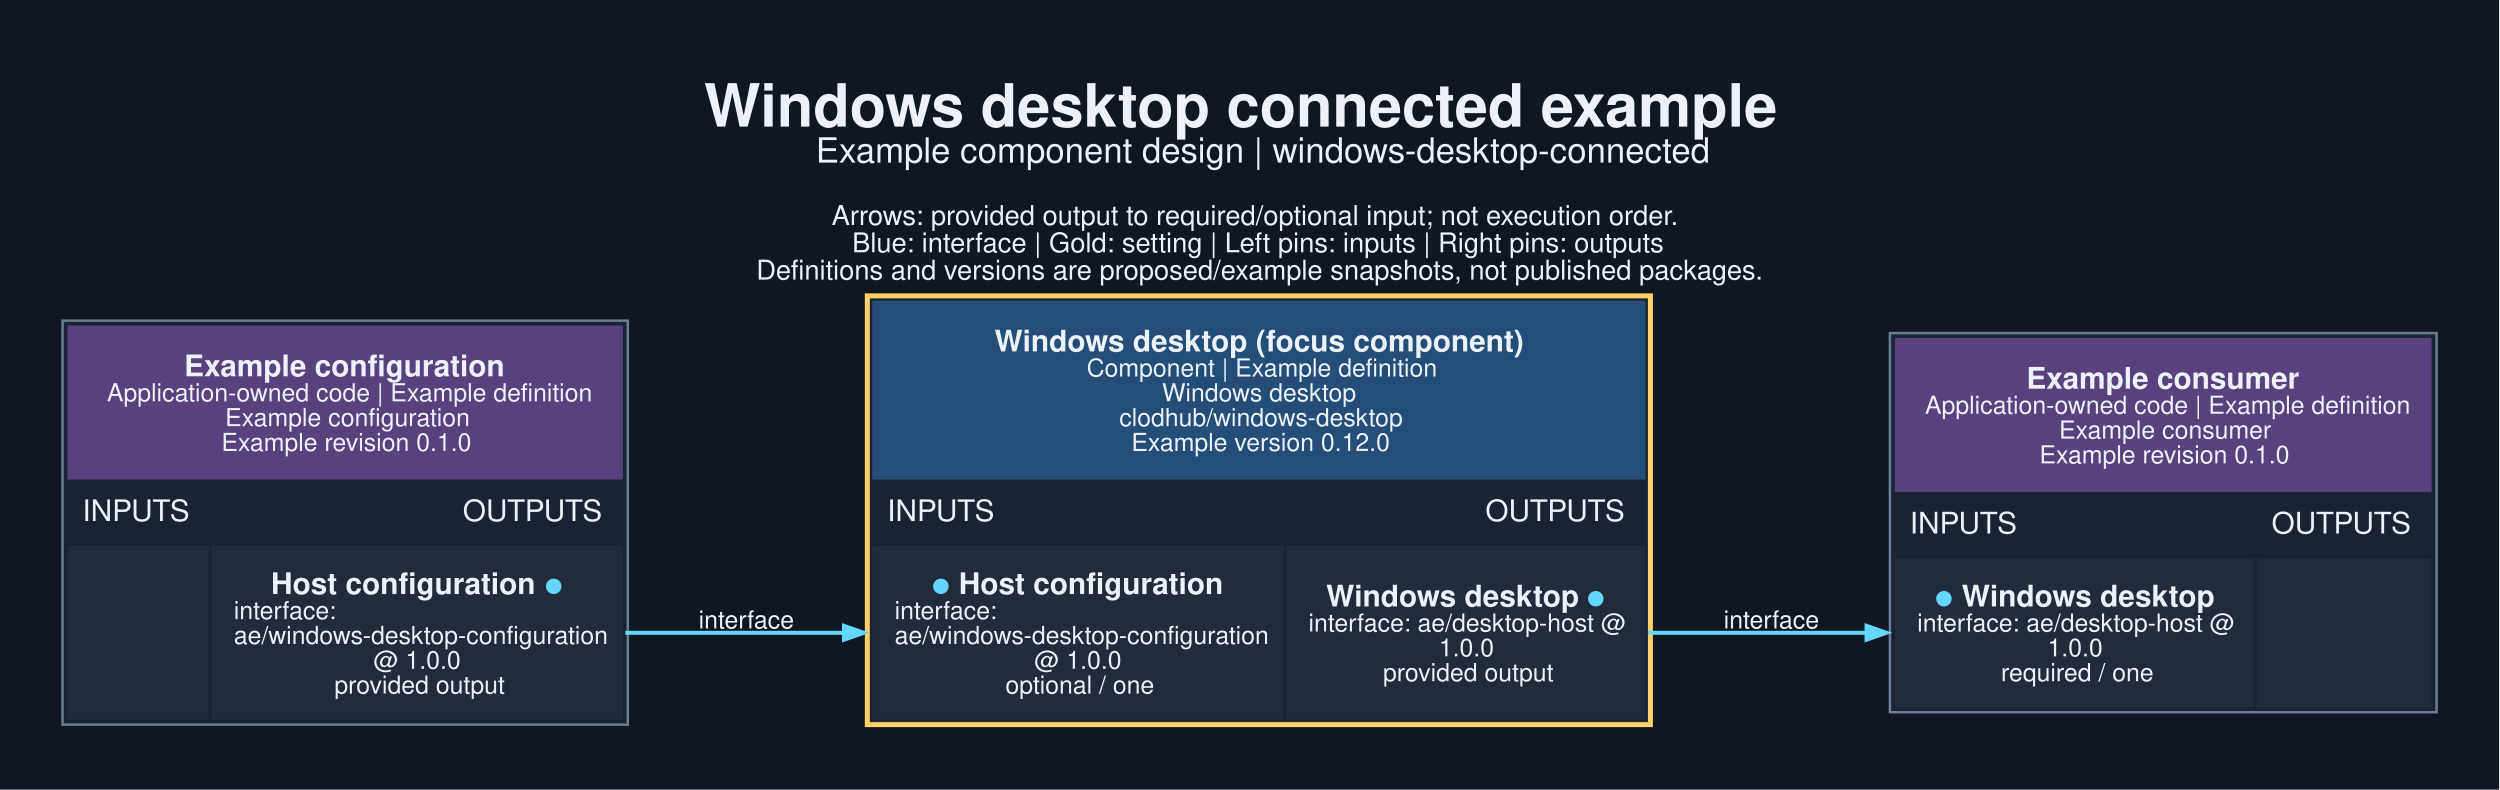
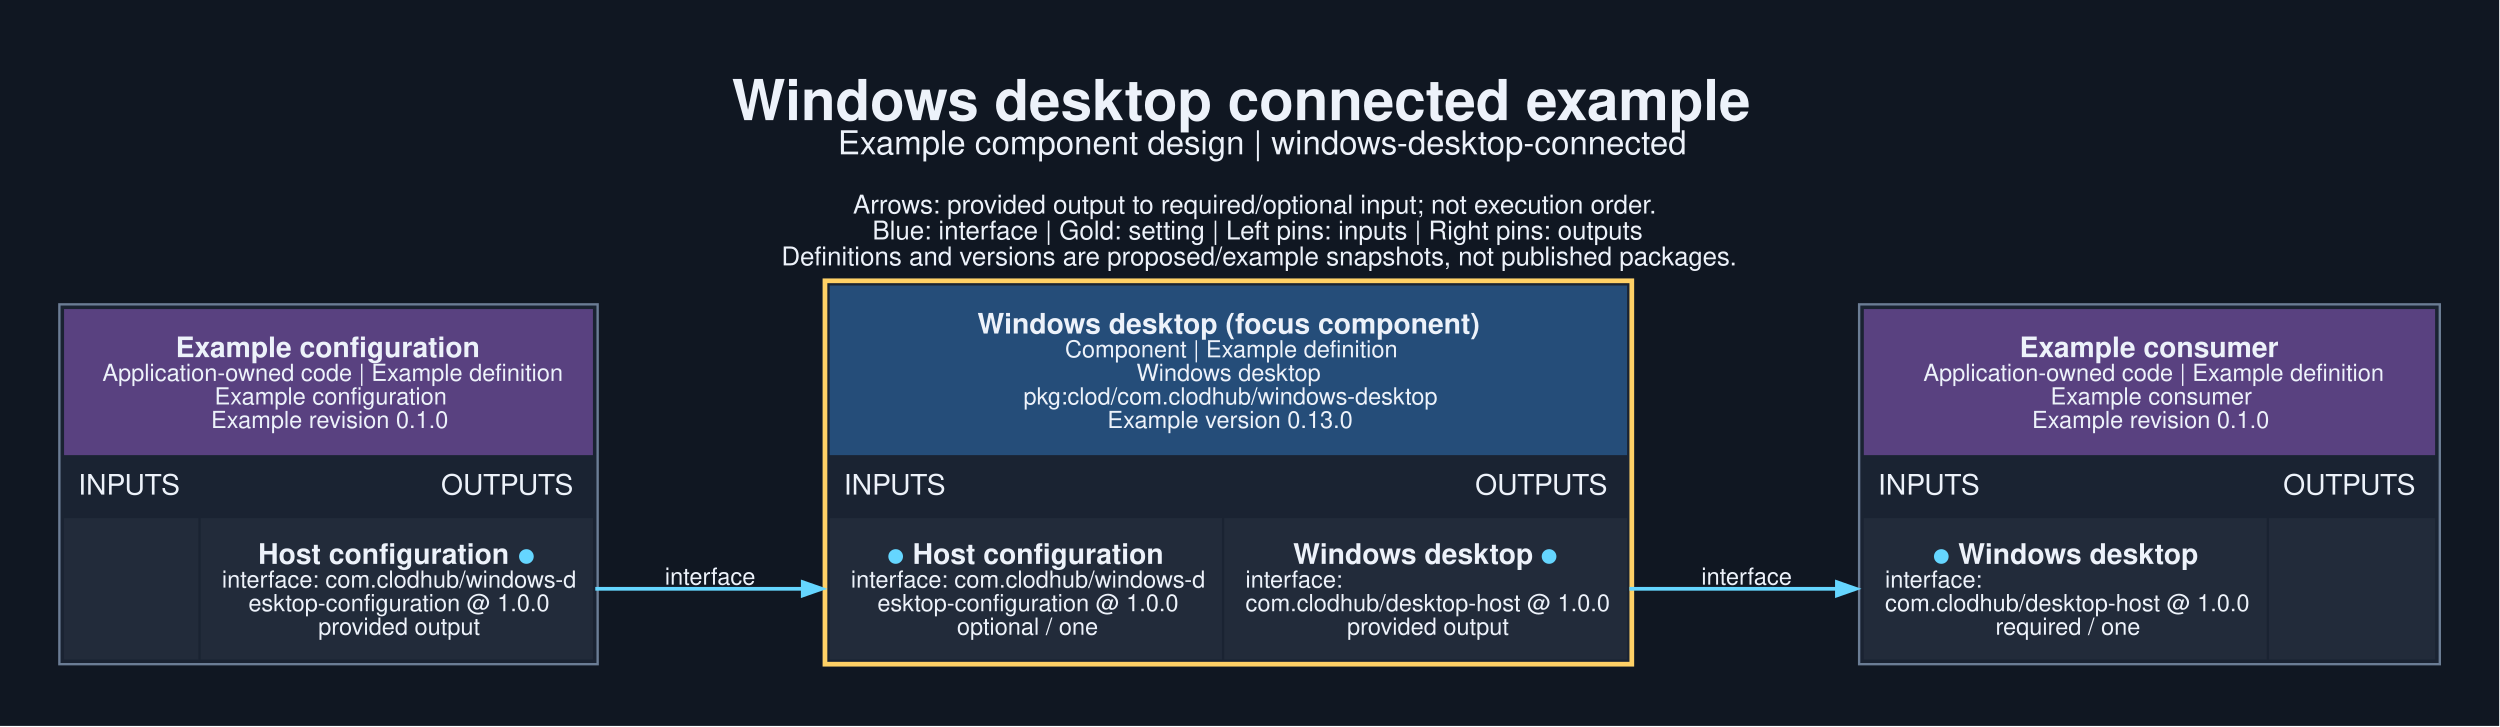
- <svg xmlns="http://www.w3.org/2000/svg" width="1343pt" height="424pt" viewBox="0.00 0.00 1343.00 424.00">
-   <g id="graph0" class="graph" transform="scale(1.33333 1.33333) rotate(0) translate(25.2 292.95)">
-     <polygon fill="#101722" stroke="none" points="-25.2,25.2 -25.2,-292.95 981.7,-292.95 981.7,25.2 -25.2,25.2" />
-     <text xml:space="preserve" text-anchor="start" x="258.5" y="-241.95" font-family="Helvetica,sans-Serif" font-weight="bold" font-size="24.00" fill="#edf2fa">Windows desktop connected example</text>
-     <text xml:space="preserve" text-anchor="start" x="303.5" y="-227.45" font-family="Helvetica,sans-Serif" font-size="14.00" fill="#edf2fa">Example component design | windows-desktop-connected</text>
-     <text xml:space="preserve" text-anchor="start" x="309.88" y="-202.3" font-family="Helvetica,sans-Serif" font-size="11.00" fill="#edf2fa">Arrows: provided output to required/optional input; not execution order.</text>
-     <text xml:space="preserve" text-anchor="start" x="318.12" y="-191.3" font-family="Helvetica,sans-Serif" font-size="11.00" fill="#edf2fa">Blue: interface | Gold: setting | Left pins: inputs | Right pins: outputs</text>
-     <text xml:space="preserve" text-anchor="start" x="279.5" y="-180.3" font-family="Helvetica,sans-Serif" font-size="11.00" fill="#edf2fa">Definitions and versions are proposed/example snapshots, not published packages.</text>
+ <svg xmlns="http://www.w3.org/2000/svg" width="1415pt" height="411pt" viewBox="0.00 0.00 1415.00 411.00">
+   <g id="graph0" class="graph" transform="scale(1.33333 1.33333) rotate(0) translate(25.2 282.95)">
+     <polygon fill="#101722" stroke="none" points="-25.2,25.2 -25.2,-282.95 1035.7,-282.95 1035.7,25.2 -25.2,25.2" />
+     <text xml:space="preserve" text-anchor="start" x="285.5" y="-231.95" font-family="Helvetica,sans-Serif" font-weight="bold" font-size="24.00" fill="#edf2fa">Windows desktop connected example</text>
+     <text xml:space="preserve" text-anchor="start" x="330.5" y="-217.45" font-family="Helvetica,sans-Serif" font-size="14.00" fill="#edf2fa">Example component design | windows-desktop-connected</text>
+     <text xml:space="preserve" text-anchor="start" x="336.88" y="-192.3" font-family="Helvetica,sans-Serif" font-size="11.00" fill="#edf2fa">Arrows: provided output to required/optional input; not execution order.</text>
+     <text xml:space="preserve" text-anchor="start" x="345.12" y="-181.3" font-family="Helvetica,sans-Serif" font-size="11.00" fill="#edf2fa">Blue: interface | Gold: setting | Left pins: inputs | Right pins: outputs</text>
+     <text xml:space="preserve" text-anchor="start" x="306.5" y="-170.3" font-family="Helvetica,sans-Serif" font-size="11.00" fill="#edf2fa">Definitions and versions are proposed/example snapshots, not published packages.</text>
    <g id="node1" class="node">
-       <polygon fill="#1a2332" stroke="none" points="323.25,0 323.25,-174.75 640.75,-174.75 640.75,0 323.25,0" />
-       <polygon fill="#254d79" stroke="none" points="326.25,-99.75 326.25,-171.75 637.75,-171.75 637.75,-99.75 326.25,-99.75" />
-       <text xml:space="preserve" text-anchor="start" x="375.5" y="-151.35" font-family="Helvetica,sans-Serif" font-weight="bold" font-size="12.00" fill="#edf2fa">Windows desktop (focus component)</text>
-       <text xml:space="preserve" text-anchor="start" x="412.62" y="-141.25" font-family="Helvetica,sans-Serif" font-size="10.00" fill="#edf2fa">Component | Example definition</text>
-       <text xml:space="preserve" text-anchor="start" x="443" y="-131.25" font-family="Helvetica,sans-Serif" font-size="10.00" fill="#edf2fa">Windows desktop</text>
-       <text xml:space="preserve" text-anchor="start" x="425.75" y="-121.25" font-family="Helvetica,sans-Serif" font-size="10.00" fill="#edf2fa">clodhub/windows-desktop</text>
-       <text xml:space="preserve" text-anchor="start" x="430.62" y="-111.25" font-family="Helvetica,sans-Serif" font-size="10.00" fill="#edf2fa">Example version 0.12.0</text>
-       <text xml:space="preserve" text-anchor="start" x="332.25" y="-83" font-family="Helvetica,sans-Serif" font-size="12.00" fill="#edf2fa">INPUTS</text>
-       <text xml:space="preserve" text-anchor="start" x="573.25" y="-83" font-family="Helvetica,sans-Serif" font-size="12.00" fill="#edf2fa">OUTPUTS</text>
-       <polygon fill="#222b3a" stroke="none" points="326.25,-3 326.25,-73 492,-73 492,-3 326.25,-3" />
-       <text xml:space="preserve" text-anchor="start" x="350.25" y="-53.6" font-family="Helvetica,sans-Serif" font-weight="bold" font-size="12.00" fill="#65d6ff">●</text>
-       <text xml:space="preserve" text-anchor="start" x="357.75" y="-53.6" font-family="Helvetica,sans-Serif" font-weight="bold" font-size="12.00" fill="#edf2fa"> Host configuration</text>
-       <text xml:space="preserve" text-anchor="start" x="335.25" y="-43.5" font-family="Helvetica,sans-Serif" font-size="10.00" fill="#edf2fa">interface:</text>
-       <text xml:space="preserve" text-anchor="start" x="335.25" y="-33.5" font-family="Helvetica,sans-Serif" font-size="10.00" fill="#edf2fa">ae/windows-desktop-configuration</text>
-       <text xml:space="preserve" text-anchor="start" x="391.5" y="-23.5" font-family="Helvetica,sans-Serif" font-size="10.00" fill="#edf2fa">@ 1.0.0</text>
-       <text xml:space="preserve" text-anchor="start" x="379.88" y="-13.5" font-family="Helvetica,sans-Serif" font-size="10.00" fill="#edf2fa">optional / one</text>
-       <polygon fill="#222b3a" stroke="none" points="493,-3 493,-73 637.75,-73 637.75,-3 493,-3" />
-       <text xml:space="preserve" text-anchor="start" x="509.12" y="-48.6" font-family="Helvetica,sans-Serif" font-weight="bold" font-size="12.00" fill="#edf2fa">Windows desktop </text>
-       <text xml:space="preserve" text-anchor="start" x="614.12" y="-48.6" font-family="Helvetica,sans-Serif" font-weight="bold" font-size="12.00" fill="#65d6ff">●</text>
-       <text xml:space="preserve" text-anchor="start" x="502" y="-38.5" font-family="Helvetica,sans-Serif" font-size="10.00" fill="#edf2fa">interface: ae/desktop-host @</text>
-       <text xml:space="preserve" text-anchor="start" x="554.5" y="-28.5" font-family="Helvetica,sans-Serif" font-size="10.00" fill="#edf2fa">1.0.0</text>
-       <text xml:space="preserve" text-anchor="start" x="532" y="-18.5" font-family="Helvetica,sans-Serif" font-size="10.00" fill="#edf2fa">provided output</text>
-       <polygon fill="none" stroke="#ffd166" stroke-width="2" points="324.25,-1 324.25,-173.75 639.75,-173.75 639.75,-1 324.25,-1" />
+       <polygon fill="#1a2332" stroke="none" points="324,0 324,-164.75 668.5,-164.75 668.5,0 324,0" />
+       <polygon fill="#254d79" stroke="none" points="327,-89.75 327,-161.75 665.5,-161.75 665.5,-89.75 327,-89.75" />
+       <text xml:space="preserve" text-anchor="start" x="389.75" y="-141.35" font-family="Helvetica,sans-Serif" font-weight="bold" font-size="12.00" fill="#edf2fa">Windows desktop (focus component)</text>
+       <text xml:space="preserve" text-anchor="start" x="426.88" y="-131.25" font-family="Helvetica,sans-Serif" font-size="10.00" fill="#edf2fa">Component | Example definition</text>
+       <text xml:space="preserve" text-anchor="start" x="457.25" y="-121.25" font-family="Helvetica,sans-Serif" font-size="10.00" fill="#edf2fa">Windows desktop</text>
+       <text xml:space="preserve" text-anchor="start" x="409.25" y="-111.25" font-family="Helvetica,sans-Serif" font-size="10.00" fill="#edf2fa">pkg:clod/com.clodhub/windows-desktop</text>
+       <text xml:space="preserve" text-anchor="start" x="444.88" y="-101.25" font-family="Helvetica,sans-Serif" font-size="10.00" fill="#edf2fa">Example version 0.13.0</text>
+       <text xml:space="preserve" text-anchor="start" x="333" y="-73" font-family="Helvetica,sans-Serif" font-size="12.00" fill="#edf2fa">INPUTS</text>
+       <text xml:space="preserve" text-anchor="start" x="601" y="-73" font-family="Helvetica,sans-Serif" font-size="12.00" fill="#edf2fa">OUTPUTS</text>
+       <polygon fill="#222b3a" stroke="none" points="327,-3 327,-63 493.5,-63 493.5,-3 327,-3" />
+       <text xml:space="preserve" text-anchor="start" x="351.38" y="-43.6" font-family="Helvetica,sans-Serif" font-weight="bold" font-size="12.00" fill="#65d6ff">●</text>
+       <text xml:space="preserve" text-anchor="start" x="358.88" y="-43.6" font-family="Helvetica,sans-Serif" font-weight="bold" font-size="12.00" fill="#edf2fa"> Host configuration</text>
+       <text xml:space="preserve" text-anchor="start" x="336" y="-33.5" font-family="Helvetica,sans-Serif" font-size="10.00" fill="#edf2fa">interface: com.clodhub/windows-d</text>
+       <text xml:space="preserve" text-anchor="start" x="347.25" y="-23.5" font-family="Helvetica,sans-Serif" font-size="10.00" fill="#edf2fa">esktop-configuration @ 1.0.0</text>
+       <text xml:space="preserve" text-anchor="start" x="381" y="-13.5" font-family="Helvetica,sans-Serif" font-size="10.00" fill="#edf2fa">optional / one</text>
+       <polygon fill="#222b3a" stroke="none" points="494.5,-3 494.5,-63 665.5,-63 665.5,-3 494.5,-3" />
+       <text xml:space="preserve" text-anchor="start" x="523.75" y="-43.6" font-family="Helvetica,sans-Serif" font-weight="bold" font-size="12.00" fill="#edf2fa">Windows desktop </text>
+       <text xml:space="preserve" text-anchor="start" x="628.75" y="-43.6" font-family="Helvetica,sans-Serif" font-weight="bold" font-size="12.00" fill="#65d6ff">●</text>
+       <text xml:space="preserve" text-anchor="start" x="503.5" y="-33.5" font-family="Helvetica,sans-Serif" font-size="10.00" fill="#edf2fa">interface:</text>
+       <text xml:space="preserve" text-anchor="start" x="503.5" y="-23.5" font-family="Helvetica,sans-Serif" font-size="10.00" fill="#edf2fa">com.clodhub/desktop-host @ 1.0.0</text>
+       <text xml:space="preserve" text-anchor="start" x="546.62" y="-13.5" font-family="Helvetica,sans-Serif" font-size="10.00" fill="#edf2fa">provided output</text>
+       <polygon fill="none" stroke="#ffd166" stroke-width="2" points="325,-1 325,-163.75 667.5,-163.75 667.5,-1 325,-1" />
    </g>
    <g id="node3" class="node">
-       <polygon fill="#1a2332" stroke="none" points="736.25,-6 736.25,-158.75 956.5,-158.75 956.5,-6 736.25,-6" />
-       <polygon fill="#594180" stroke="none" points="738.25,-94.75 738.25,-156.75 954.5,-156.75 954.5,-94.75 738.25,-94.75" />
-       <text xml:space="preserve" text-anchor="start" x="791.25" y="-136.35" font-family="Helvetica,sans-Serif" font-weight="bold" font-size="12.00" fill="#edf2fa">Example consumer</text>
-       <text xml:space="preserve" text-anchor="start" x="750.38" y="-126.25" font-family="Helvetica,sans-Serif" font-size="10.00" fill="#edf2fa">Application-owned code | Example definition</text>
-       <text xml:space="preserve" text-anchor="start" x="804.38" y="-116.25" font-family="Helvetica,sans-Serif" font-size="10.00" fill="#edf2fa">Example consumer</text>
-       <text xml:space="preserve" text-anchor="start" x="796.5" y="-106.25" font-family="Helvetica,sans-Serif" font-size="10.00" fill="#edf2fa">Example revision 0.1.0</text>
-       <text xml:space="preserve" text-anchor="start" x="744.25" y="-78" font-family="Helvetica,sans-Serif" font-size="12.00" fill="#edf2fa">INPUTS</text>
-       <text xml:space="preserve" text-anchor="start" x="890" y="-78" font-family="Helvetica,sans-Serif" font-size="12.00" fill="#edf2fa">OUTPUTS</text>
-       <polygon fill="#222b3a" stroke="none" points="738.25,-8 738.25,-68 883,-68 883,-8 738.25,-8" />
-       <text xml:space="preserve" text-anchor="start" x="754.38" y="-48.6" font-family="Helvetica,sans-Serif" font-weight="bold" font-size="12.00" fill="#65d6ff">●</text>
-       <text xml:space="preserve" text-anchor="start" x="761.88" y="-48.6" font-family="Helvetica,sans-Serif" font-weight="bold" font-size="12.00" fill="#edf2fa"> Windows desktop</text>
-       <text xml:space="preserve" text-anchor="start" x="747.25" y="-38.5" font-family="Helvetica,sans-Serif" font-size="10.00" fill="#edf2fa">interface: ae/desktop-host @</text>
-       <text xml:space="preserve" text-anchor="start" x="799.75" y="-28.5" font-family="Helvetica,sans-Serif" font-size="10.00" fill="#edf2fa">1.0.0</text>
-       <text xml:space="preserve" text-anchor="start" x="781" y="-18.5" font-family="Helvetica,sans-Serif" font-size="10.00" fill="#edf2fa">required / one</text>
-       <polygon fill="#222b3a" stroke="none" points="884,-8 884,-68 954.5,-68 954.5,-8 884,-8" />
-       <polygon fill="none" stroke="#6b7d95" points="736.25,-6 736.25,-158.75 956.5,-158.75 956.5,-6 736.25,-6" />
+       <polygon fill="#1a2332" stroke="none" points="764,-1 764,-153.75 1010.5,-153.75 1010.5,-1 764,-1" />
+       <polygon fill="#594180" stroke="none" points="766,-89.75 766,-151.75 1008.5,-151.75 1008.5,-89.75 766,-89.75" />
+       <text xml:space="preserve" text-anchor="start" x="832.12" y="-131.35" font-family="Helvetica,sans-Serif" font-weight="bold" font-size="12.00" fill="#edf2fa">Example consumer</text>
+       <text xml:space="preserve" text-anchor="start" x="791.25" y="-121.25" font-family="Helvetica,sans-Serif" font-size="10.00" fill="#edf2fa">Application-owned code | Example definition</text>
+       <text xml:space="preserve" text-anchor="start" x="845.25" y="-111.25" font-family="Helvetica,sans-Serif" font-size="10.00" fill="#edf2fa">Example consumer</text>
+       <text xml:space="preserve" text-anchor="start" x="837.38" y="-101.25" font-family="Helvetica,sans-Serif" font-size="10.00" fill="#edf2fa">Example revision 0.1.0</text>
+       <text xml:space="preserve" text-anchor="start" x="772" y="-73" font-family="Helvetica,sans-Serif" font-size="12.00" fill="#edf2fa">INPUTS</text>
+       <text xml:space="preserve" text-anchor="start" x="944" y="-73" font-family="Helvetica,sans-Serif" font-size="12.00" fill="#edf2fa">OUTPUTS</text>
+       <polygon fill="#222b3a" stroke="none" points="766,-3 766,-63 937,-63 937,-3 766,-3" />
+       <text xml:space="preserve" text-anchor="start" x="795.25" y="-43.6" font-family="Helvetica,sans-Serif" font-weight="bold" font-size="12.00" fill="#65d6ff">●</text>
+       <text xml:space="preserve" text-anchor="start" x="802.75" y="-43.6" font-family="Helvetica,sans-Serif" font-weight="bold" font-size="12.00" fill="#edf2fa"> Windows desktop</text>
+       <text xml:space="preserve" text-anchor="start" x="775" y="-33.5" font-family="Helvetica,sans-Serif" font-size="10.00" fill="#edf2fa">interface:</text>
+       <text xml:space="preserve" text-anchor="start" x="775" y="-23.5" font-family="Helvetica,sans-Serif" font-size="10.00" fill="#edf2fa">com.clodhub/desktop-host @ 1.0.0</text>
+       <text xml:space="preserve" text-anchor="start" x="821.88" y="-13.5" font-family="Helvetica,sans-Serif" font-size="10.00" fill="#edf2fa">required / one</text>
+       <polygon fill="#222b3a" stroke="none" points="938,-3 938,-63 1008.5,-63 1008.5,-3 938,-3" />
+       <polygon fill="none" stroke="#6b7d95" points="764,-1 764,-153.75 1010.5,-153.75 1010.5,-1 764,-1" />
    </g>
    <g id="edge2" class="edge">
-       <path fill="none" stroke="#65d6ff" stroke-width="1.6" d="M638.75,-38C678.94,-38 691.46,-38 727.1,-38" />
-       <polygon fill="#65d6ff" stroke="#65d6ff" stroke-width="1.6" points="726.83,-40.8 734.83,-38 726.83,-35.2 726.83,-40.8" />
-       <text xml:space="preserve" text-anchor="middle" x="688.5" y="-39.75" font-family="Helvetica,sans-Serif" font-size="10.00" fill="#edf2fa">interface</text>
+       <path fill="none" stroke="#65d6ff" stroke-width="1.6" d="M666.5,-33C706.69,-33 719.21,-33 754.85,-33" />
+       <polygon fill="#65d6ff" stroke="#65d6ff" stroke-width="1.6" points="754.58,-35.8 762.58,-33 754.58,-30.2 754.58,-35.8" />
+       <text xml:space="preserve" text-anchor="middle" x="716.25" y="-34.75" font-family="Helvetica,sans-Serif" font-size="10.00" fill="#edf2fa">interface</text>
    </g>
    <g id="node2" class="node">
-       <polygon fill="#1a2332" stroke="none" points="0,-1 0,-163.75 227.75,-163.75 227.75,-1 0,-1" />
-       <polygon fill="#594180" stroke="none" points="2,-99.75 2,-161.75 225.75,-161.75 225.75,-99.75 2,-99.75" />
-       <text xml:space="preserve" text-anchor="start" x="49" y="-141.35" font-family="Helvetica,sans-Serif" font-weight="bold" font-size="12.00" fill="#edf2fa">Example configuration</text>
-       <text xml:space="preserve" text-anchor="start" x="17.88" y="-131.25" font-family="Helvetica,sans-Serif" font-size="10.00" fill="#edf2fa">Application-owned code | Example definition</text>
-       <text xml:space="preserve" text-anchor="start" x="65.5" y="-121.25" font-family="Helvetica,sans-Serif" font-size="10.00" fill="#edf2fa">Example configuration</text>
-       <text xml:space="preserve" text-anchor="start" x="64" y="-111.25" font-family="Helvetica,sans-Serif" font-size="10.00" fill="#edf2fa">Example revision 0.1.0</text>
-       <text xml:space="preserve" text-anchor="start" x="8" y="-83" font-family="Helvetica,sans-Serif" font-size="12.00" fill="#edf2fa">INPUTS</text>
-       <text xml:space="preserve" text-anchor="start" x="161.25" y="-83" font-family="Helvetica,sans-Serif" font-size="12.00" fill="#edf2fa">OUTPUTS</text>
-       <polygon fill="#222b3a" stroke="none" points="2,-3 2,-73 59,-73 59,-3 2,-3" />
-       <polygon fill="#222b3a" stroke="none" points="60,-3 60,-73 225.75,-73 225.75,-3 60,-3" />
-       <text xml:space="preserve" text-anchor="start" x="84" y="-53.6" font-family="Helvetica,sans-Serif" font-weight="bold" font-size="12.00" fill="#edf2fa">Host configuration </text>
-       <text xml:space="preserve" text-anchor="start" x="194.25" y="-53.6" font-family="Helvetica,sans-Serif" font-weight="bold" font-size="12.00" fill="#65d6ff">●</text>
-       <text xml:space="preserve" text-anchor="start" x="69" y="-43.5" font-family="Helvetica,sans-Serif" font-size="10.00" fill="#edf2fa">interface:</text>
-       <text xml:space="preserve" text-anchor="start" x="69" y="-33.5" font-family="Helvetica,sans-Serif" font-size="10.00" fill="#edf2fa">ae/windows-desktop-configuration</text>
-       <text xml:space="preserve" text-anchor="start" x="125.25" y="-23.5" font-family="Helvetica,sans-Serif" font-size="10.00" fill="#edf2fa">@ 1.0.0</text>
-       <text xml:space="preserve" text-anchor="start" x="109.5" y="-13.5" font-family="Helvetica,sans-Serif" font-size="10.00" fill="#edf2fa">provided output</text>
-       <polygon fill="none" stroke="#6b7d95" points="0,-1 0,-163.75 227.75,-163.75 227.75,-1 0,-1" />
+       <polygon fill="#1a2332" stroke="none" points="0,-1 0,-153.75 228.5,-153.75 228.5,-1 0,-1" />
+       <polygon fill="#594180" stroke="none" points="2,-89.75 2,-151.75 226.5,-151.75 226.5,-89.75 2,-89.75" />
+       <text xml:space="preserve" text-anchor="start" x="49.38" y="-131.35" font-family="Helvetica,sans-Serif" font-weight="bold" font-size="12.00" fill="#edf2fa">Example configuration</text>
+       <text xml:space="preserve" text-anchor="start" x="18.25" y="-121.25" font-family="Helvetica,sans-Serif" font-size="10.00" fill="#edf2fa">Application-owned code | Example definition</text>
+       <text xml:space="preserve" text-anchor="start" x="65.88" y="-111.25" font-family="Helvetica,sans-Serif" font-size="10.00" fill="#edf2fa">Example configuration</text>
+       <text xml:space="preserve" text-anchor="start" x="64.38" y="-101.25" font-family="Helvetica,sans-Serif" font-size="10.00" fill="#edf2fa">Example revision 0.1.0</text>
+       <text xml:space="preserve" text-anchor="start" x="8" y="-73" font-family="Helvetica,sans-Serif" font-size="12.00" fill="#edf2fa">INPUTS</text>
+       <text xml:space="preserve" text-anchor="start" x="162" y="-73" font-family="Helvetica,sans-Serif" font-size="12.00" fill="#edf2fa">OUTPUTS</text>
+       <polygon fill="#222b3a" stroke="none" points="2,-3 2,-63 59,-63 59,-3 2,-3" />
+       <polygon fill="#222b3a" stroke="none" points="60,-3 60,-63 226.5,-63 226.5,-3 60,-3" />
+       <text xml:space="preserve" text-anchor="start" x="84.38" y="-43.6" font-family="Helvetica,sans-Serif" font-weight="bold" font-size="12.00" fill="#edf2fa">Host configuration </text>
+       <text xml:space="preserve" text-anchor="start" x="194.62" y="-43.6" font-family="Helvetica,sans-Serif" font-weight="bold" font-size="12.00" fill="#65d6ff">●</text>
+       <text xml:space="preserve" text-anchor="start" x="69" y="-33.5" font-family="Helvetica,sans-Serif" font-size="10.00" fill="#edf2fa">interface: com.clodhub/windows-d</text>
+       <text xml:space="preserve" text-anchor="start" x="80.25" y="-23.5" font-family="Helvetica,sans-Serif" font-size="10.00" fill="#edf2fa">esktop-configuration @ 1.0.0</text>
+       <text xml:space="preserve" text-anchor="start" x="109.88" y="-13.5" font-family="Helvetica,sans-Serif" font-size="10.00" fill="#edf2fa">provided output</text>
+       <polygon fill="none" stroke="#6b7d95" points="0,-1 0,-153.75 228.5,-153.75 228.5,-1 0,-1" />
    </g>
    <g id="edge1" class="edge">
-       <path fill="none" stroke="#65d6ff" stroke-width="1.6" d="M226.75,-38C266.94,-38 279.46,-38 315.1,-38" />
-       <polygon fill="#65d6ff" stroke="#65d6ff" stroke-width="1.6" points="314.83,-40.8 322.83,-38 314.83,-35.2 314.83,-40.8" />
-       <text xml:space="preserve" text-anchor="middle" x="275.5" y="-39.75" font-family="Helvetica,sans-Serif" font-size="10.00" fill="#edf2fa">interface</text>
+       <path fill="none" stroke="#65d6ff" stroke-width="1.6" d="M227.5,-33C267.69,-33 280.21,-33 315.85,-33" />
+       <polygon fill="#65d6ff" stroke="#65d6ff" stroke-width="1.6" points="315.58,-35.8 323.58,-33 315.58,-30.2 315.58,-35.8" />
+       <text xml:space="preserve" text-anchor="middle" x="276.25" y="-34.75" font-family="Helvetica,sans-Serif" font-size="10.00" fill="#edf2fa">interface</text>
    </g>
  </g>
</svg>
